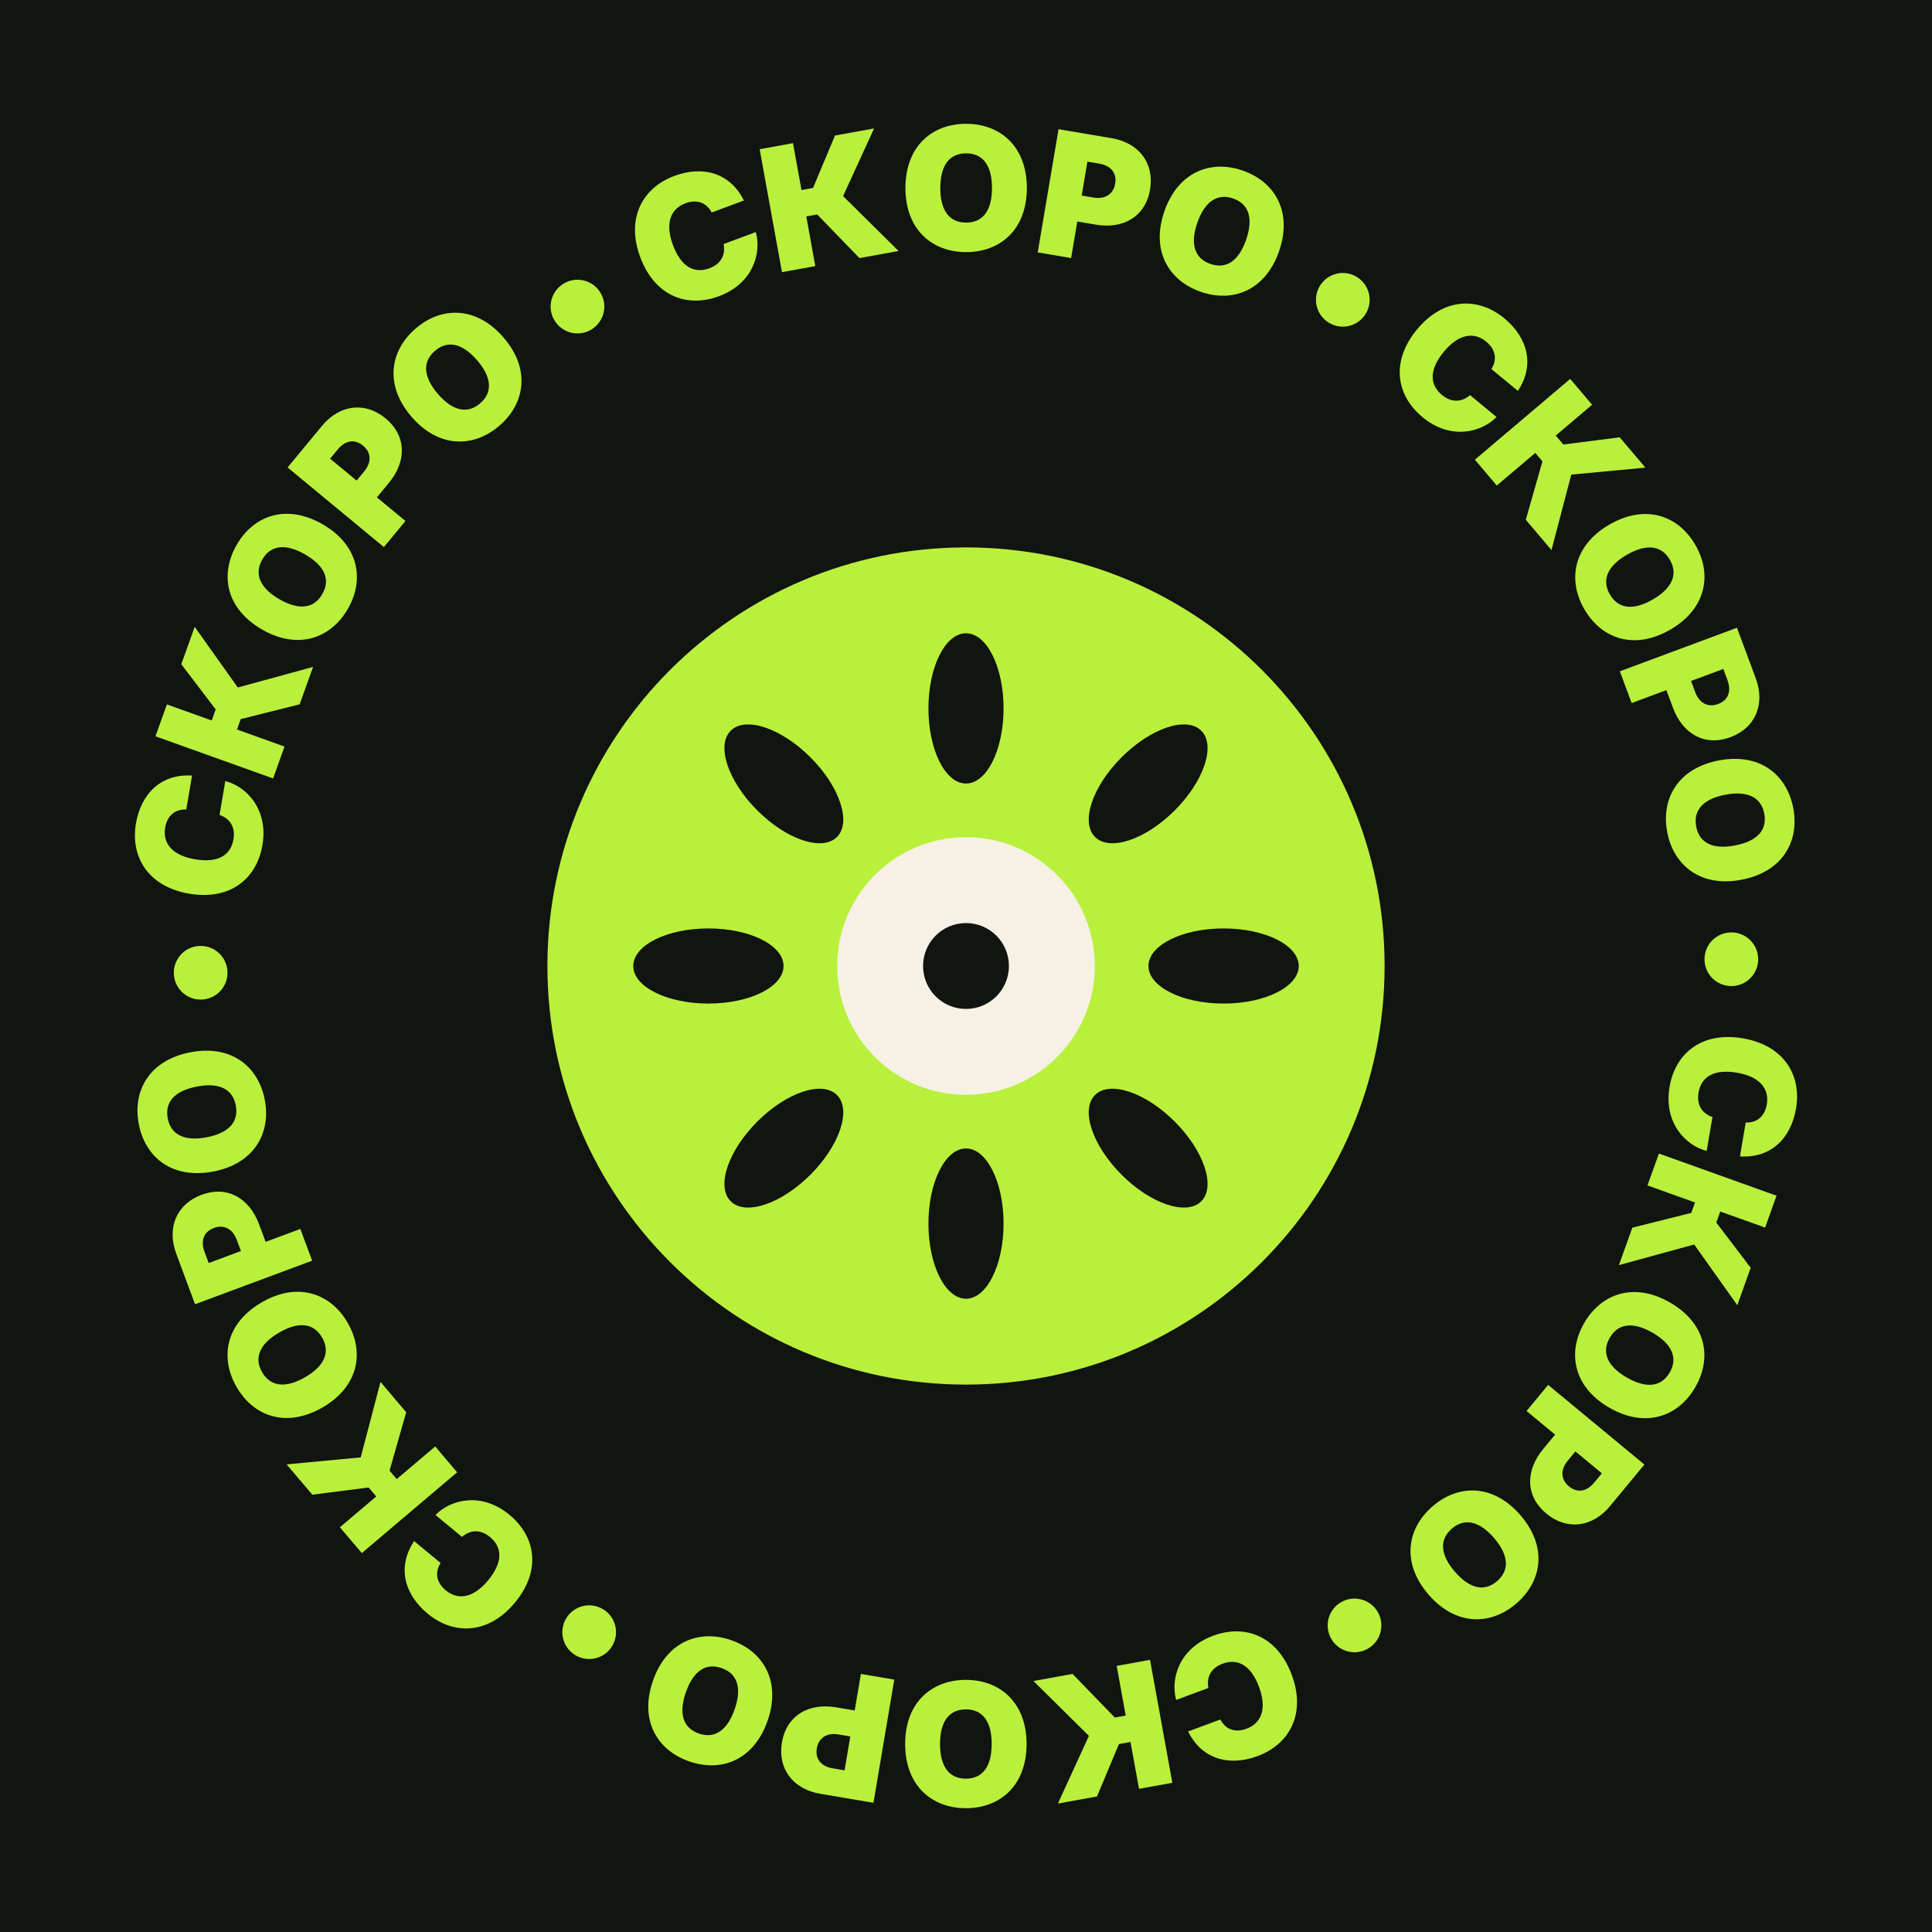
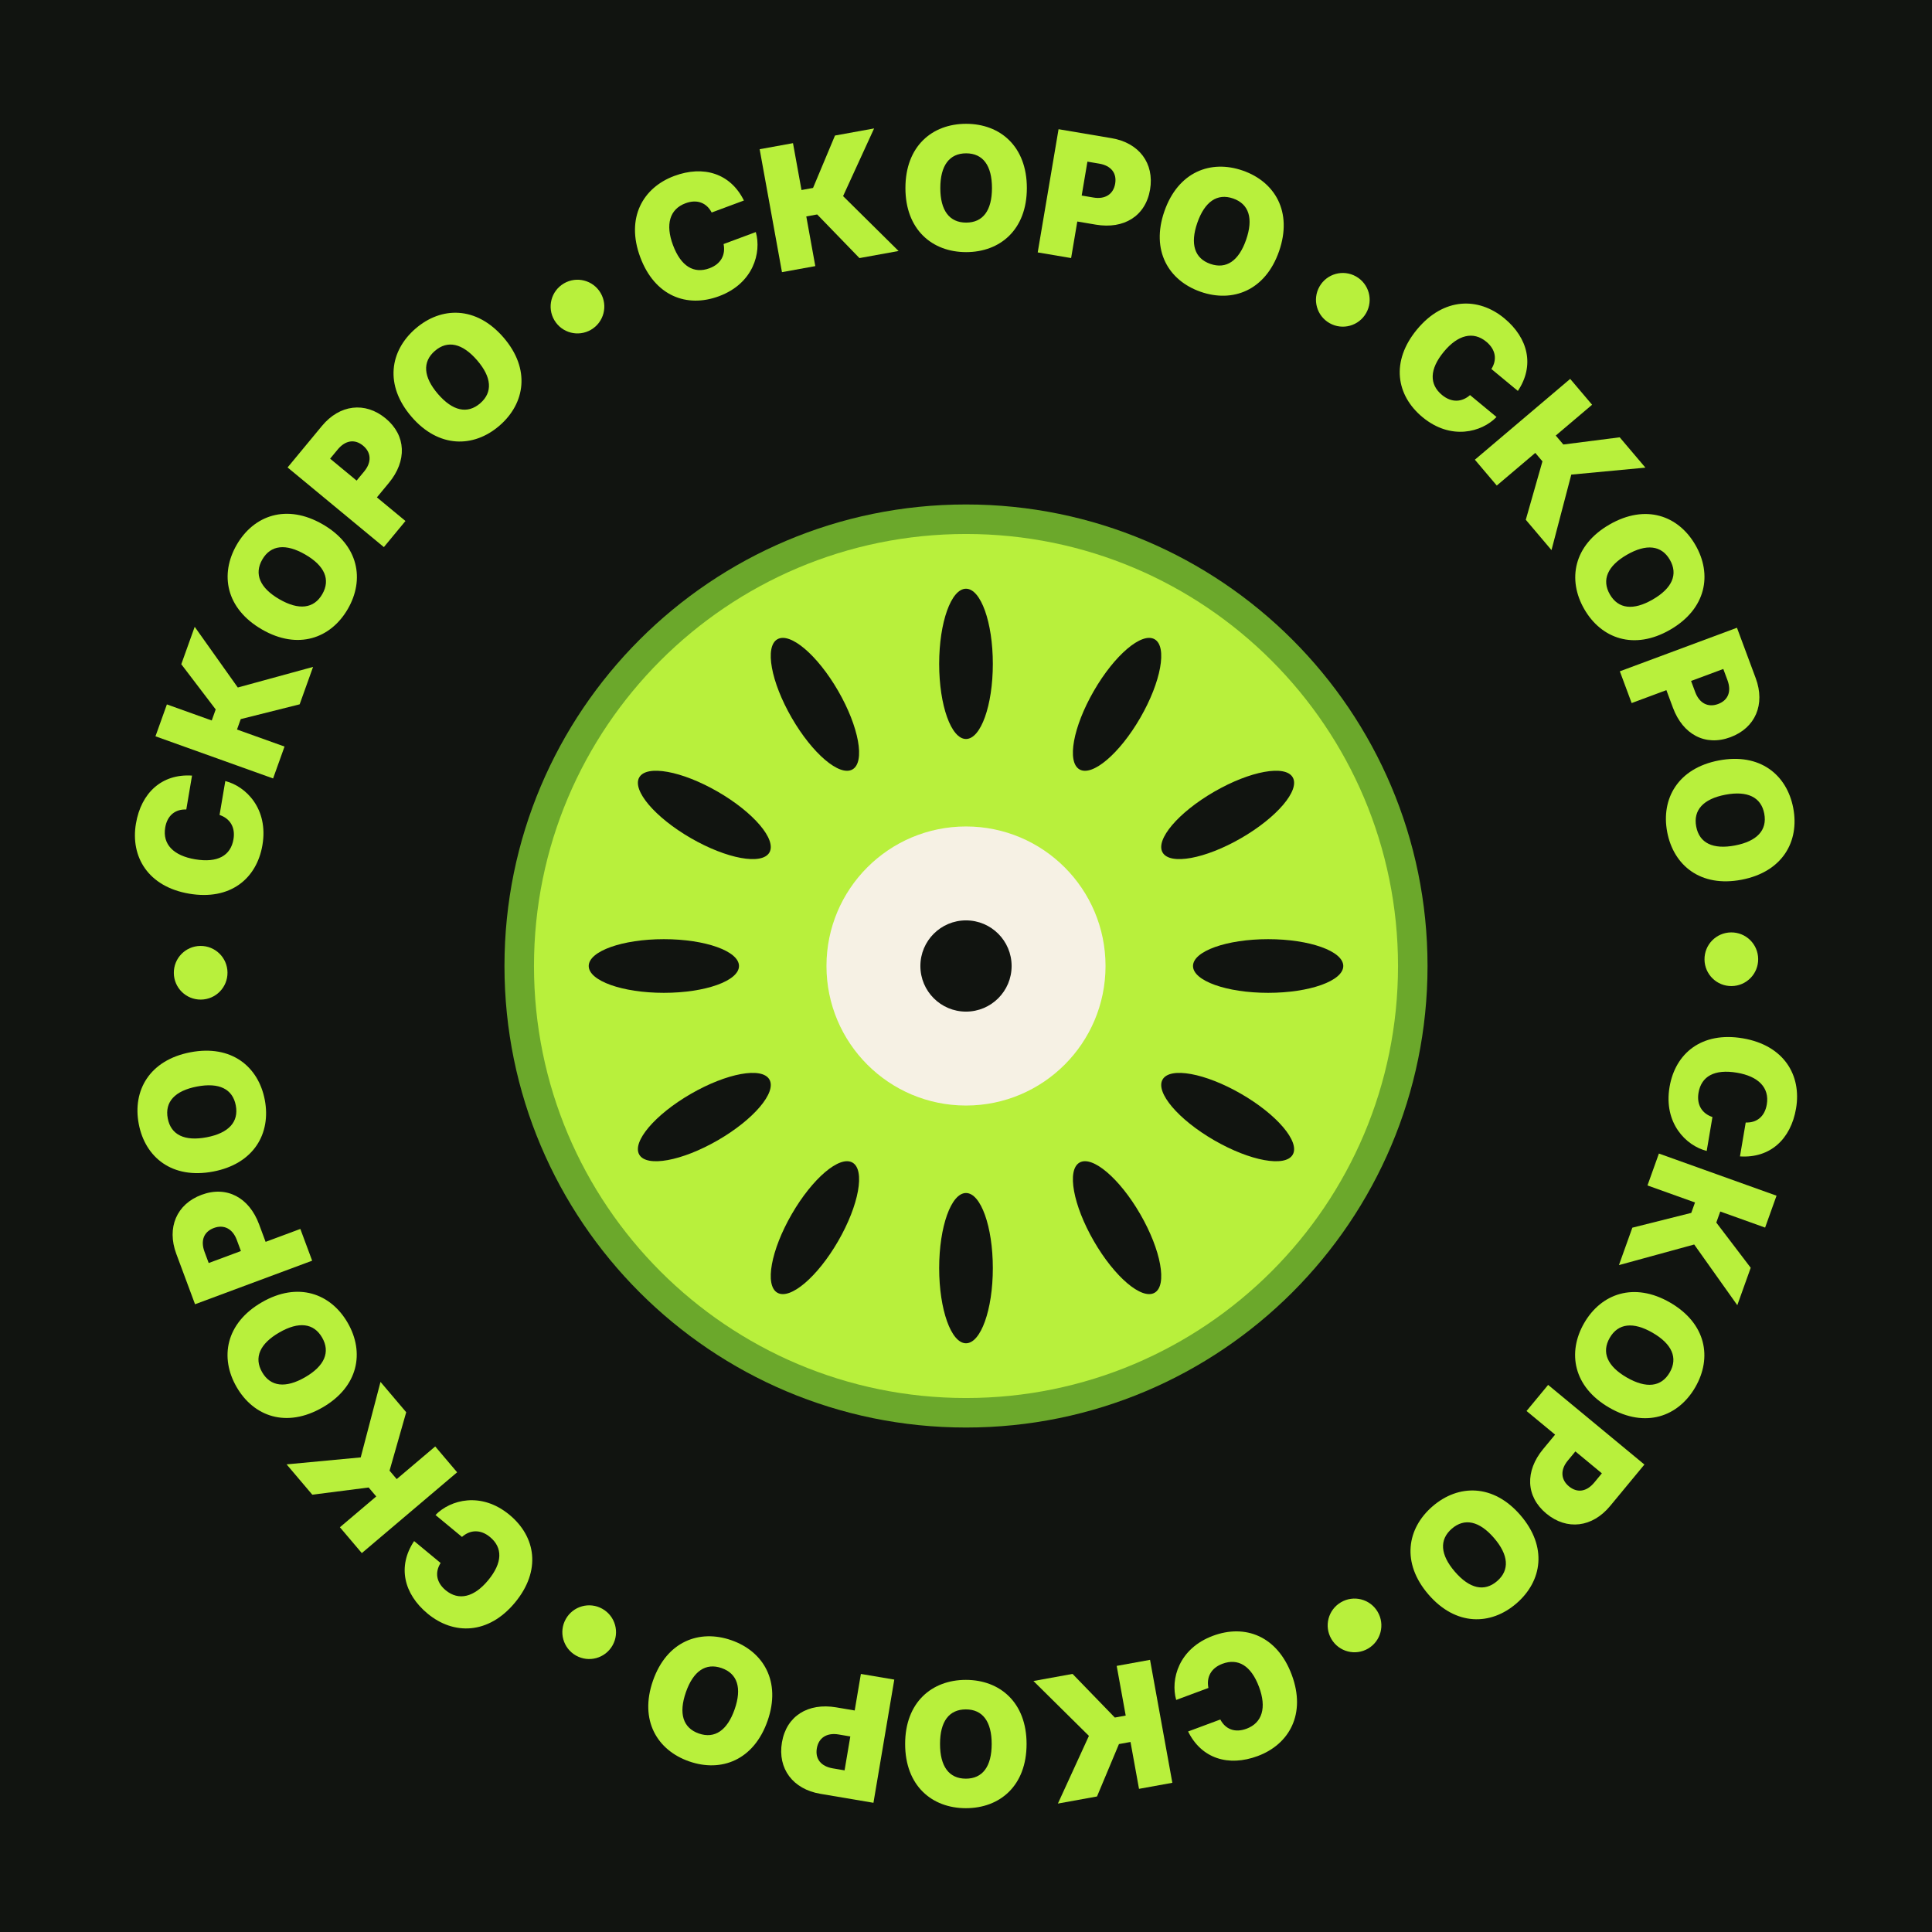
<svg xmlns="http://www.w3.org/2000/svg" viewBox="0 0 1080 1080" width="1080" height="1080">
  <rect width="1080" height="1080" fill="#111410" />
  <g fill="#B8F03C">
    <g transform="translate(540 540) rotate(-20.395) translate(-35.88 -400)">
      <path transform="scale(0.04688 -0.04688)" d="M788 -20C1225 -20 1446 290 1466 544H1056C1036 417 946 332 798 332C600 332 486 471 486 744C486 1004 597 1158 800 1158C950 1158 1038 1073 1054 946H1464C1427 1306 1159 1510 788 1510C387 1510 70 1242 70 744C70 249 379 -20 788 -20Z" />
    </g>
    <g transform="translate(540 540) rotate(-10.288) translate(-36.45 -400)">
      <path transform="scale(0.04688 -0.04688)" d="M96 0H500V602H632L1035 0H1509L975 762L1483 1490H1009L640 922H500V1490H96Z" />
    </g>
    <g transform="translate(540 540) rotate(0.010) translate(-37.22 -400)">
      <path transform="scale(0.04688 -0.04688)" d="M794 -20C1199 -20 1518 247 1518 744C1518 1242 1199 1510 794 1510C387 1510 70 1242 70 744C70 250 387 -20 794 -20ZM794 332C594 332 486 477 486 744C486 1012 594 1158 794 1158C995 1158 1102 1012 1102 744C1102 477 995 332 794 332Z" />
    </g>
    <g transform="translate(540 540) rotate(9.600) translate(-31.50 -400)">
      <path transform="scale(0.04688 -0.04688)" d="M96 0H500V442H724C1064 442 1292 642 1292 962C1292 1280 1070 1490 738 1490H96ZM500 756V1166H642C785 1166 870 1091 870 962C870 836 785 756 642 756Z" />
    </g>
    <g transform="translate(540 540) rotate(19.190) translate(-37.22 -400)">
      <path transform="scale(0.04688 -0.04688)" d="M794 -20C1199 -20 1518 247 1518 744C1518 1242 1199 1510 794 1510C387 1510 70 1242 70 744C70 250 387 -20 794 -20ZM794 332C594 332 486 477 486 744C486 1012 594 1158 794 1158C995 1158 1102 1012 1102 744C1102 477 995 332 794 332Z" />
    </g>
    <g transform="translate(540 540) rotate(29.493) translate(-19.12 -400)">
      <path transform="scale(0.04688 -0.04688)" d="M408 274C585 274 728 417 728 594C728 771 585 914 408 914C231 914 88 771 88 594C88 417 231 274 408 274Z" />
    </g>
    <g transform="translate(540 540) rotate(39.605) translate(-35.88 -400)">
      <path transform="scale(0.04688 -0.04688)" d="M788 -20C1225 -20 1446 290 1466 544H1056C1036 417 946 332 798 332C600 332 486 471 486 744C486 1004 597 1158 800 1158C950 1158 1038 1073 1054 946H1464C1427 1306 1159 1510 788 1510C387 1510 70 1242 70 744C70 249 379 -20 788 -20Z" />
    </g>
    <g transform="translate(540 540) rotate(49.712) translate(-36.45 -400)">
      <path transform="scale(0.04688 -0.04688)" d="M96 0H500V602H632L1035 0H1509L975 762L1483 1490H1009L640 922H500V1490H96Z" />
    </g>
    <g transform="translate(540 540) rotate(60.010) translate(-37.22 -400)">
      <path transform="scale(0.04688 -0.04688)" d="M794 -20C1199 -20 1518 247 1518 744C1518 1242 1199 1510 794 1510C387 1510 70 1242 70 744C70 250 387 -20 794 -20ZM794 332C594 332 486 477 486 744C486 1012 594 1158 794 1158C995 1158 1102 1012 1102 744C1102 477 995 332 794 332Z" />
    </g>
    <g transform="translate(540 540) rotate(69.600) translate(-31.50 -400)">
      <path transform="scale(0.04688 -0.04688)" d="M96 0H500V442H724C1064 442 1292 642 1292 962C1292 1280 1070 1490 738 1490H96ZM500 756V1166H642C785 1166 870 1091 870 962C870 836 785 756 642 756Z" />
    </g>
    <g transform="translate(540 540) rotate(79.190) translate(-37.22 -400)">
      <path transform="scale(0.04688 -0.04688)" d="M794 -20C1199 -20 1518 247 1518 744C1518 1242 1199 1510 794 1510C387 1510 70 1242 70 744C70 250 387 -20 794 -20ZM794 332C594 332 486 477 486 744C486 1012 594 1158 794 1158C995 1158 1102 1012 1102 744C1102 477 995 332 794 332Z" />
    </g>
    <g transform="translate(540 540) rotate(89.493) translate(-19.12 -400)">
      <path transform="scale(0.04688 -0.04688)" d="M408 274C585 274 728 417 728 594C728 771 585 914 408 914C231 914 88 771 88 594C88 417 231 274 408 274Z" />
    </g>
    <g transform="translate(540 540) rotate(99.605) translate(-35.88 -400)">
      <path transform="scale(0.04688 -0.04688)" d="M788 -20C1225 -20 1446 290 1466 544H1056C1036 417 946 332 798 332C600 332 486 471 486 744C486 1004 597 1158 800 1158C950 1158 1038 1073 1054 946H1464C1427 1306 1159 1510 788 1510C387 1510 70 1242 70 744C70 249 379 -20 788 -20Z" />
    </g>
    <g transform="translate(540 540) rotate(109.712) translate(-36.45 -400)">
      <path transform="scale(0.04688 -0.04688)" d="M96 0H500V602H632L1035 0H1509L975 762L1483 1490H1009L640 922H500V1490H96Z" />
    </g>
    <g transform="translate(540 540) rotate(120.010) translate(-37.22 -400)">
      <path transform="scale(0.04688 -0.04688)" d="M794 -20C1199 -20 1518 247 1518 744C1518 1242 1199 1510 794 1510C387 1510 70 1242 70 744C70 250 387 -20 794 -20ZM794 332C594 332 486 477 486 744C486 1012 594 1158 794 1158C995 1158 1102 1012 1102 744C1102 477 995 332 794 332Z" />
    </g>
    <g transform="translate(540 540) rotate(129.600) translate(-31.50 -400)">
      <path transform="scale(0.04688 -0.04688)" d="M96 0H500V442H724C1064 442 1292 642 1292 962C1292 1280 1070 1490 738 1490H96ZM500 756V1166H642C785 1166 870 1091 870 962C870 836 785 756 642 756Z" />
    </g>
    <g transform="translate(540 540) rotate(139.190) translate(-37.22 -400)">
      <path transform="scale(0.04688 -0.04688)" d="M794 -20C1199 -20 1518 247 1518 744C1518 1242 1199 1510 794 1510C387 1510 70 1242 70 744C70 250 387 -20 794 -20ZM794 332C594 332 486 477 486 744C486 1012 594 1158 794 1158C995 1158 1102 1012 1102 744C1102 477 995 332 794 332Z" />
    </g>
    <g transform="translate(540 540) rotate(149.493) translate(-19.12 -400)">
      <path transform="scale(0.04688 -0.04688)" d="M408 274C585 274 728 417 728 594C728 771 585 914 408 914C231 914 88 771 88 594C88 417 231 274 408 274Z" />
    </g>
    <g transform="translate(540 540) rotate(159.605) translate(-35.88 -400)">
      <path transform="scale(0.04688 -0.04688)" d="M788 -20C1225 -20 1446 290 1466 544H1056C1036 417 946 332 798 332C600 332 486 471 486 744C486 1004 597 1158 800 1158C950 1158 1038 1073 1054 946H1464C1427 1306 1159 1510 788 1510C387 1510 70 1242 70 744C70 249 379 -20 788 -20Z" />
    </g>
    <g transform="translate(540 540) rotate(169.712) translate(-36.45 -400)">
      <path transform="scale(0.04688 -0.04688)" d="M96 0H500V602H632L1035 0H1509L975 762L1483 1490H1009L640 922H500V1490H96Z" />
    </g>
    <g transform="translate(540 540) rotate(180.010) translate(-37.22 -400)">
      <path transform="scale(0.04688 -0.04688)" d="M794 -20C1199 -20 1518 247 1518 744C1518 1242 1199 1510 794 1510C387 1510 70 1242 70 744C70 250 387 -20 794 -20ZM794 332C594 332 486 477 486 744C486 1012 594 1158 794 1158C995 1158 1102 1012 1102 744C1102 477 995 332 794 332Z" />
    </g>
    <g transform="translate(540 540) rotate(189.600) translate(-31.50 -400)">
      <path transform="scale(0.04688 -0.04688)" d="M96 0H500V442H724C1064 442 1292 642 1292 962C1292 1280 1070 1490 738 1490H96ZM500 756V1166H642C785 1166 870 1091 870 962C870 836 785 756 642 756Z" />
    </g>
    <g transform="translate(540 540) rotate(199.190) translate(-37.22 -400)">
      <path transform="scale(0.04688 -0.04688)" d="M794 -20C1199 -20 1518 247 1518 744C1518 1242 1199 1510 794 1510C387 1510 70 1242 70 744C70 250 387 -20 794 -20ZM794 332C594 332 486 477 486 744C486 1012 594 1158 794 1158C995 1158 1102 1012 1102 744C1102 477 995 332 794 332Z" />
    </g>
    <g transform="translate(540 540) rotate(209.493) translate(-19.12 -400)">
      <path transform="scale(0.04688 -0.04688)" d="M408 274C585 274 728 417 728 594C728 771 585 914 408 914C231 914 88 771 88 594C88 417 231 274 408 274Z" />
    </g>
    <g transform="translate(540 540) rotate(219.605) translate(-35.88 -400)">
      <path transform="scale(0.04688 -0.04688)" d="M788 -20C1225 -20 1446 290 1466 544H1056C1036 417 946 332 798 332C600 332 486 471 486 744C486 1004 597 1158 800 1158C950 1158 1038 1073 1054 946H1464C1427 1306 1159 1510 788 1510C387 1510 70 1242 70 744C70 249 379 -20 788 -20Z" />
    </g>
    <g transform="translate(540 540) rotate(229.712) translate(-36.45 -400)">
      <path transform="scale(0.04688 -0.04688)" d="M96 0H500V602H632L1035 0H1509L975 762L1483 1490H1009L640 922H500V1490H96Z" />
    </g>
    <g transform="translate(540 540) rotate(240.010) translate(-37.22 -400)">
      <path transform="scale(0.04688 -0.04688)" d="M794 -20C1199 -20 1518 247 1518 744C1518 1242 1199 1510 794 1510C387 1510 70 1242 70 744C70 250 387 -20 794 -20ZM794 332C594 332 486 477 486 744C486 1012 594 1158 794 1158C995 1158 1102 1012 1102 744C1102 477 995 332 794 332Z" />
    </g>
    <g transform="translate(540 540) rotate(249.600) translate(-31.50 -400)">
      <path transform="scale(0.04688 -0.04688)" d="M96 0H500V442H724C1064 442 1292 642 1292 962C1292 1280 1070 1490 738 1490H96ZM500 756V1166H642C785 1166 870 1091 870 962C870 836 785 756 642 756Z" />
    </g>
    <g transform="translate(540 540) rotate(259.190) translate(-37.22 -400)">
      <path transform="scale(0.04688 -0.04688)" d="M794 -20C1199 -20 1518 247 1518 744C1518 1242 1199 1510 794 1510C387 1510 70 1242 70 744C70 250 387 -20 794 -20ZM794 332C594 332 486 477 486 744C486 1012 594 1158 794 1158C995 1158 1102 1012 1102 744C1102 477 995 332 794 332Z" />
    </g>
    <g transform="translate(540 540) rotate(269.493) translate(-19.12 -400)">
      <path transform="scale(0.04688 -0.04688)" d="M408 274C585 274 728 417 728 594C728 771 585 914 408 914C231 914 88 771 88 594C88 417 231 274 408 274Z" />
    </g>
    <g transform="translate(540 540) rotate(279.605) translate(-35.88 -400)">
      <path transform="scale(0.04688 -0.04688)" d="M788 -20C1225 -20 1446 290 1466 544H1056C1036 417 946 332 798 332C600 332 486 471 486 744C486 1004 597 1158 800 1158C950 1158 1038 1073 1054 946H1464C1427 1306 1159 1510 788 1510C387 1510 70 1242 70 744C70 249 379 -20 788 -20Z" />
    </g>
    <g transform="translate(540 540) rotate(289.712) translate(-36.45 -400)">
      <path transform="scale(0.04688 -0.04688)" d="M96 0H500V602H632L1035 0H1509L975 762L1483 1490H1009L640 922H500V1490H96Z" />
    </g>
    <g transform="translate(540 540) rotate(300.010) translate(-37.22 -400)">
      <path transform="scale(0.04688 -0.04688)" d="M794 -20C1199 -20 1518 247 1518 744C1518 1242 1199 1510 794 1510C387 1510 70 1242 70 744C70 250 387 -20 794 -20ZM794 332C594 332 486 477 486 744C486 1012 594 1158 794 1158C995 1158 1102 1012 1102 744C1102 477 995 332 794 332Z" />
    </g>
    <g transform="translate(540 540) rotate(309.600) translate(-31.50 -400)">
      <path transform="scale(0.04688 -0.04688)" d="M96 0H500V442H724C1064 442 1292 642 1292 962C1292 1280 1070 1490 738 1490H96ZM500 756V1166H642C785 1166 870 1091 870 962C870 836 785 756 642 756Z" />
    </g>
    <g transform="translate(540 540) rotate(319.190) translate(-37.22 -400)">
      <path transform="scale(0.04688 -0.04688)" d="M794 -20C1199 -20 1518 247 1518 744C1518 1242 1199 1510 794 1510C387 1510 70 1242 70 744C70 250 387 -20 794 -20ZM794 332C594 332 486 477 486 744C486 1012 594 1158 794 1158C995 1158 1102 1012 1102 744C1102 477 995 332 794 332Z" />
    </g>
    <g transform="translate(540 540) rotate(329.493) translate(-19.12 -400)">
      <path transform="scale(0.04688 -0.04688)" d="M408 274C585 274 728 417 728 594C728 771 585 914 408 914C231 914 88 771 88 594C88 417 231 274 408 274Z" />
    </g>
  </g>
  <g transform="translate(540 540) scale(3.0)">
    <circle r="100" fill="#111410" />
-     <circle r="78" fill="#B8F03C" />
+     <circle r="86" fill="#6BA82B" />
+     <circle r="80.5" fill="#B8F03C" />
    <g fill="#111410">
-       <ellipse cx="0" cy="-48" rx="7" ry="14" transform="rotate(0)" />
-       <ellipse cx="0" cy="-48" rx="7" ry="14" transform="rotate(45)" />
-       <ellipse cx="0" cy="-48" rx="7" ry="14" transform="rotate(90)" />
-       <ellipse cx="0" cy="-48" rx="7" ry="14" transform="rotate(135)" />
-       <ellipse cx="0" cy="-48" rx="7" ry="14" transform="rotate(180)" />
-       <ellipse cx="0" cy="-48" rx="7" ry="14" transform="rotate(225)" />
-       <ellipse cx="0" cy="-48" rx="7" ry="14" transform="rotate(270)" />
-       <ellipse cx="0" cy="-48" rx="7" ry="14" transform="rotate(315)" />
+       <ellipse cx="0" cy="-56.3" rx="5" ry="14" transform="rotate(0)" />
+       <ellipse cx="0" cy="-56.3" rx="5" ry="14" transform="rotate(30)" />
+       <ellipse cx="0" cy="-56.3" rx="5" ry="14" transform="rotate(60)" />
+       <ellipse cx="0" cy="-56.3" rx="5" ry="14" transform="rotate(90)" />
+       <ellipse cx="0" cy="-56.3" rx="5" ry="14" transform="rotate(120)" />
+       <ellipse cx="0" cy="-56.3" rx="5" ry="14" transform="rotate(150)" />
+       <ellipse cx="0" cy="-56.3" rx="5" ry="14" transform="rotate(180)" />
+       <ellipse cx="0" cy="-56.3" rx="5" ry="14" transform="rotate(210)" />
+       <ellipse cx="0" cy="-56.3" rx="5" ry="14" transform="rotate(240)" />
+       <ellipse cx="0" cy="-56.3" rx="5" ry="14" transform="rotate(270)" />
+       <ellipse cx="0" cy="-56.3" rx="5" ry="14" transform="rotate(300)" />
+       <ellipse cx="0" cy="-56.3" rx="5" ry="14" transform="rotate(330)" />
    </g>
-     <circle r="24" fill="#F6F1E4" />
-     <circle r="8" fill="#111410" />
+     <circle r="26" fill="#F6F1E4" />
+     <circle r="8.5" fill="#111410" />
  </g>
</svg>
